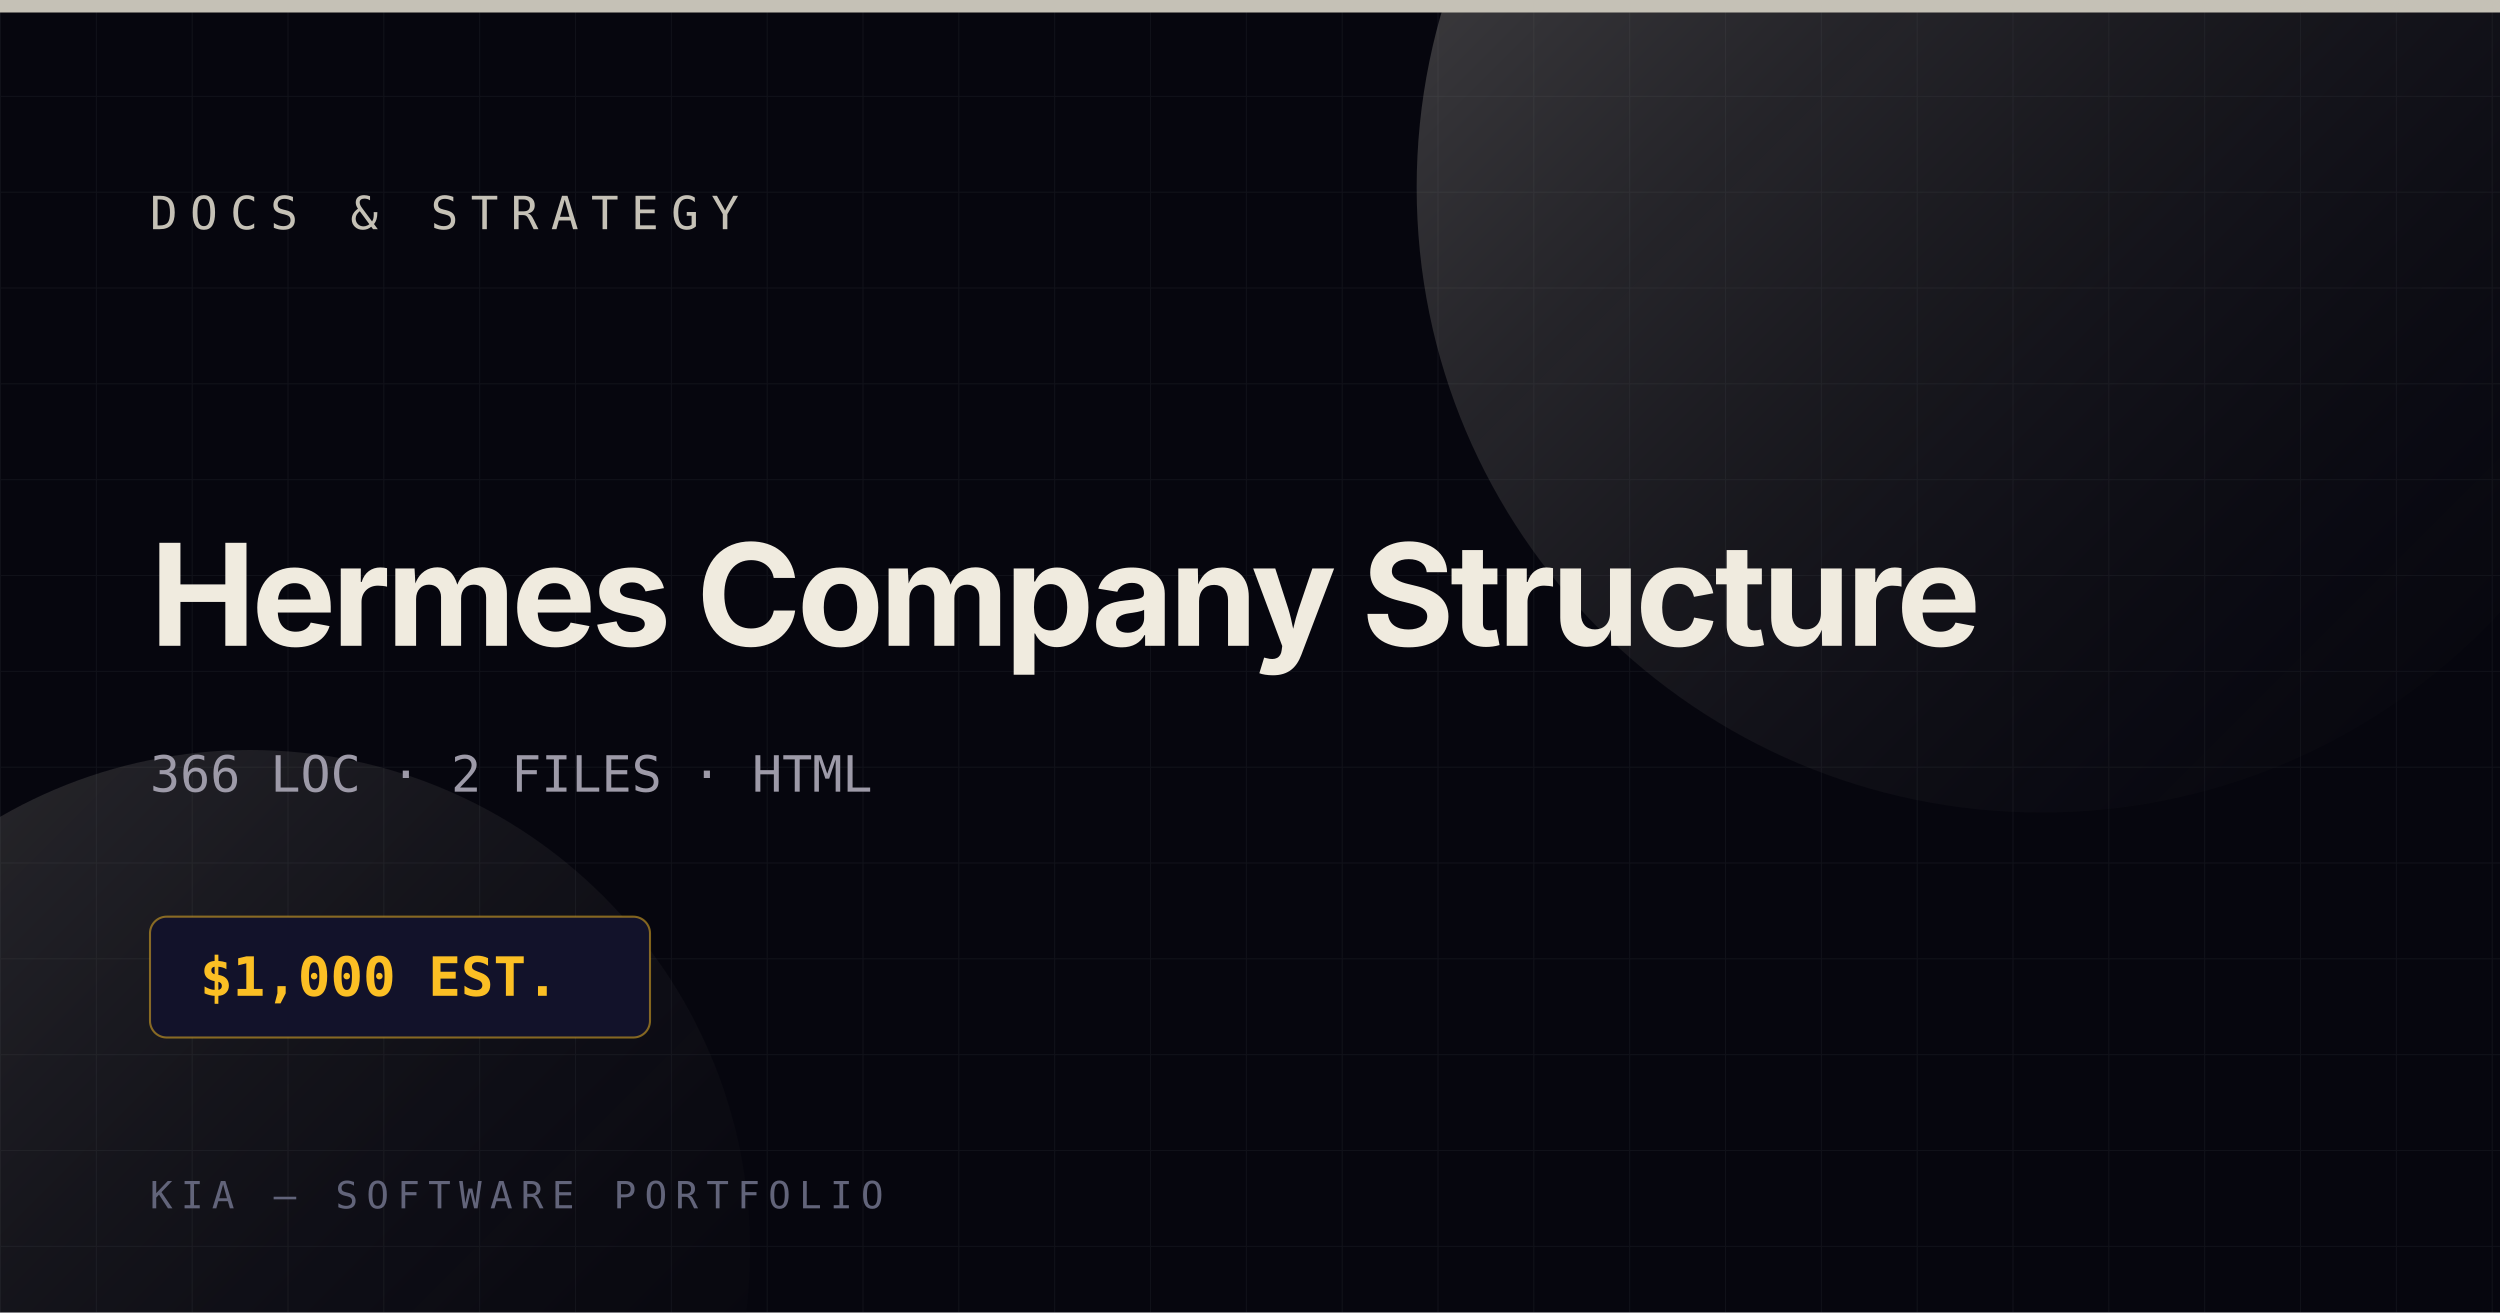
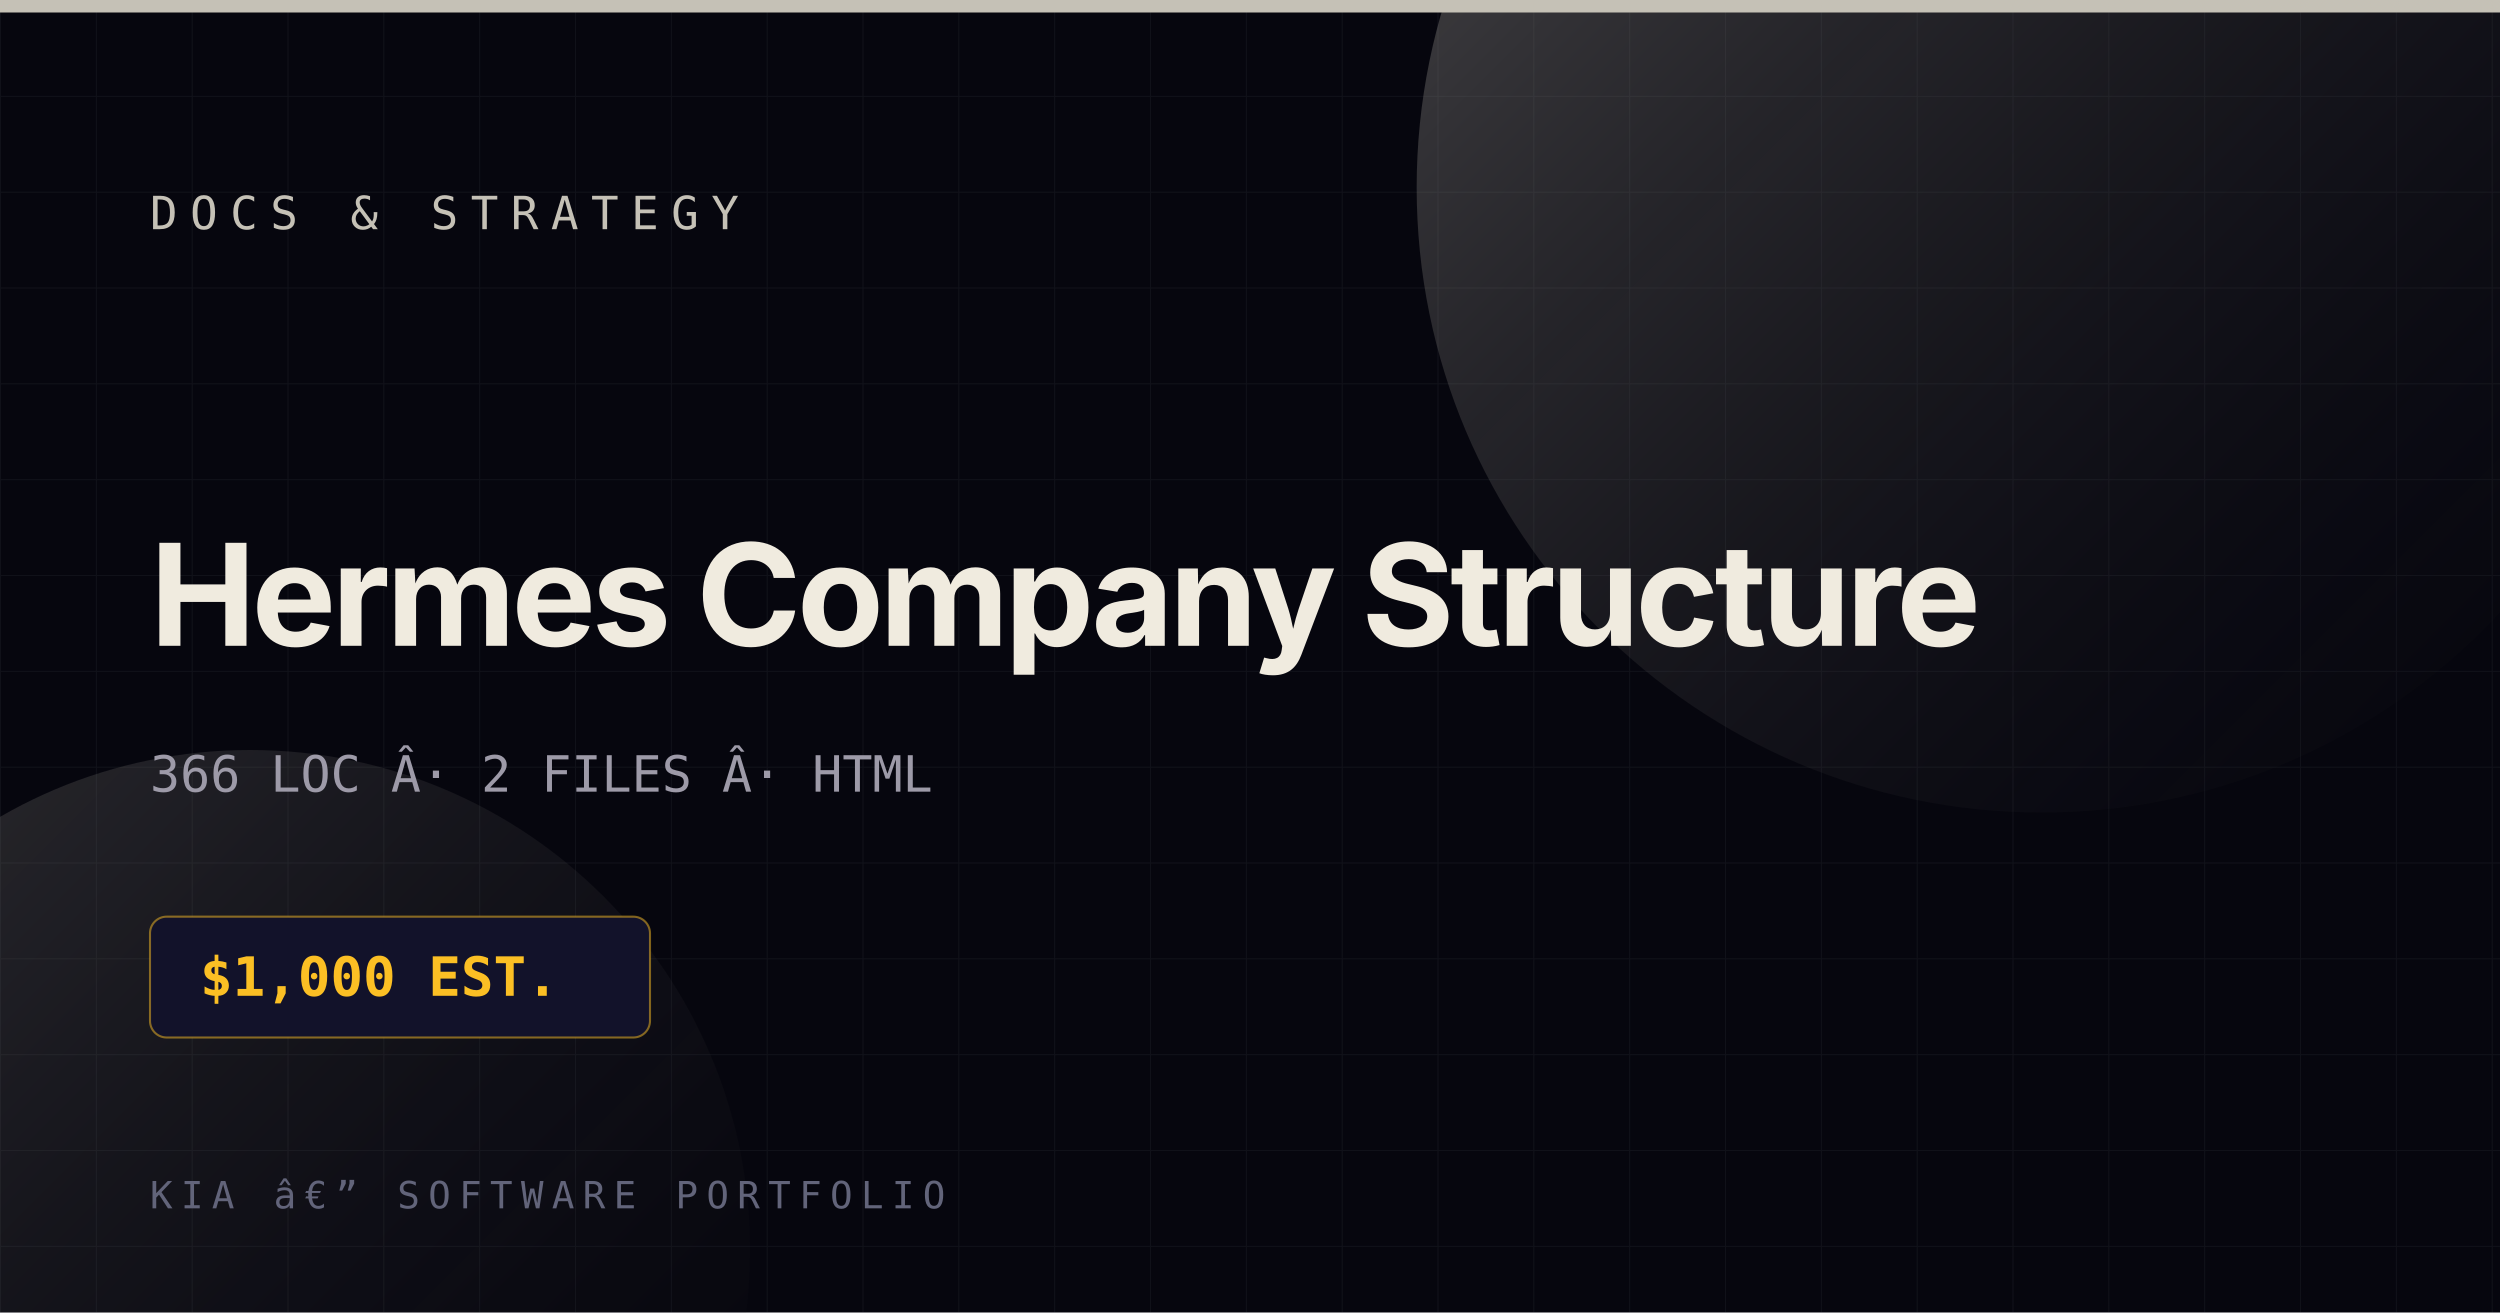
<svg xmlns="http://www.w3.org/2000/svg" width="1200" height="630" viewBox="0 0 1200 630" role="img" aria-label="Hermes Company Structure">
  <defs>
    <linearGradient id="g" x1="0" y1="0" x2="1" y2="1">
      <stop offset="0" stop-color="#c5c1b6" stop-opacity=".40" />
      <stop offset="1" stop-color="#06060e" stop-opacity="0" />
    </linearGradient>
    <pattern id="grid" width="46" height="46" patternUnits="userSpaceOnUse">
      <path d="M46 0H0V46" fill="none" stroke="#94a3b8" stroke-opacity=".07" />
    </pattern>
  </defs>
  <rect width="1200" height="630" fill="#06060e" />
  <rect width="1200" height="630" fill="url(#grid)" />
  <circle cx="980" cy="90" r="300" fill="url(#g)" />
  <circle cx="120" cy="600" r="240" fill="url(#g)" opacity=".55" />
  <rect x="0" y="0" width="1200" height="6" fill="#c5c1b6" />
  <text x="72" y="110" fill="#c5c1b6" font-family="ui-monospace, Menlo, Consolas, monospace" font-size="22" letter-spacing="6">DOCS &amp; STRATEGY</text>
  <text x="72" y="310" fill="#f0ebdf" font-family="system-ui, -apple-system, sans-serif" font-weight="700" font-size="68" letter-spacing="-2">Hermes Company Structure</text>
-   <text x="72" y="380" fill="#9d9aa8" font-family="ui-monospace, Menlo, Consolas, monospace" font-size="24">366 LOC · 2 FILES · HTML</text>
+   <text x="72" y="380" fill="#9d9aa8" font-family="ui-monospace, Menlo, Consolas, monospace" font-size="24">366 LOC Â· 2 FILES Â· HTML</text>
  <rect x="72" y="440" width="240" height="58" rx="8" fill="#12122a" stroke="#fbbf24" stroke-opacity=".5" />
  <text x="96" y="478" fill="#fbbf24" font-family="ui-monospace, Menlo, Consolas, monospace" font-size="26" font-weight="700">$1,000 EST.</text>
-   <text x="72" y="580" fill="#62647a" font-family="ui-monospace, Menlo, Consolas, monospace" font-size="18" letter-spacing="4">KIA — SOFTWARE PORTFOLIO</text>
+   <text x="72" y="580" fill="#62647a" font-family="ui-monospace, Menlo, Consolas, monospace" font-size="18" letter-spacing="4">KIA â€” SOFTWARE PORTFOLIO</text>
</svg>
